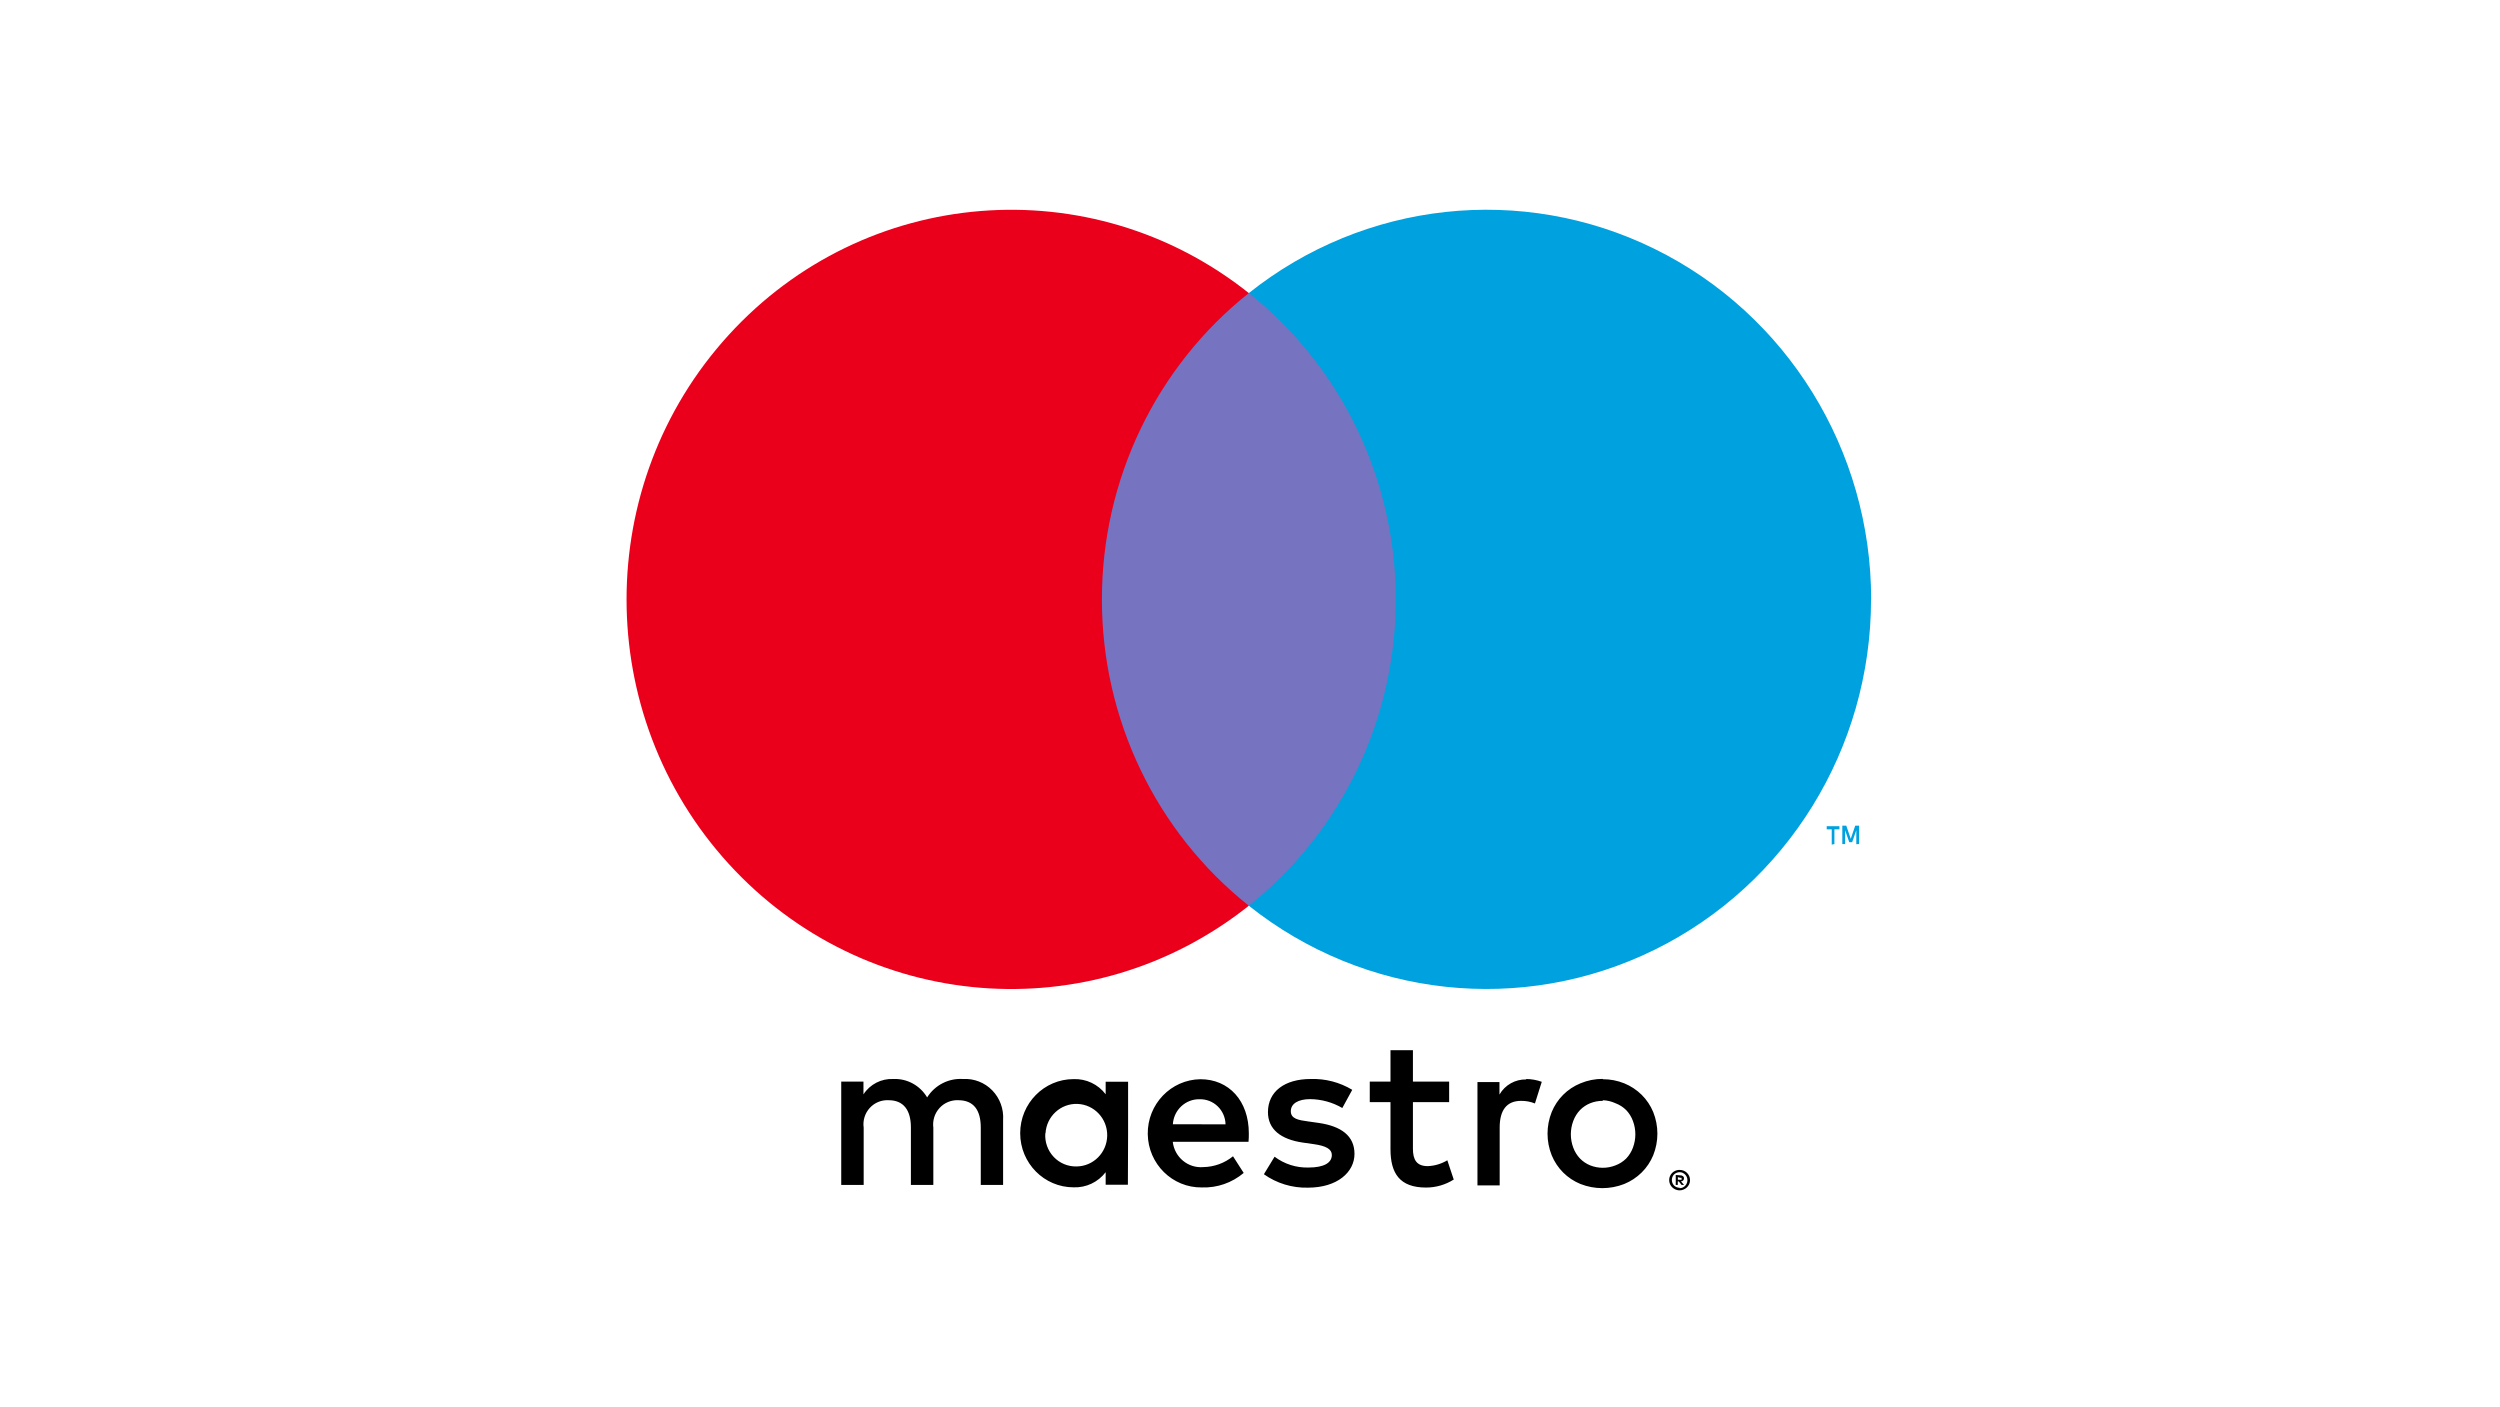
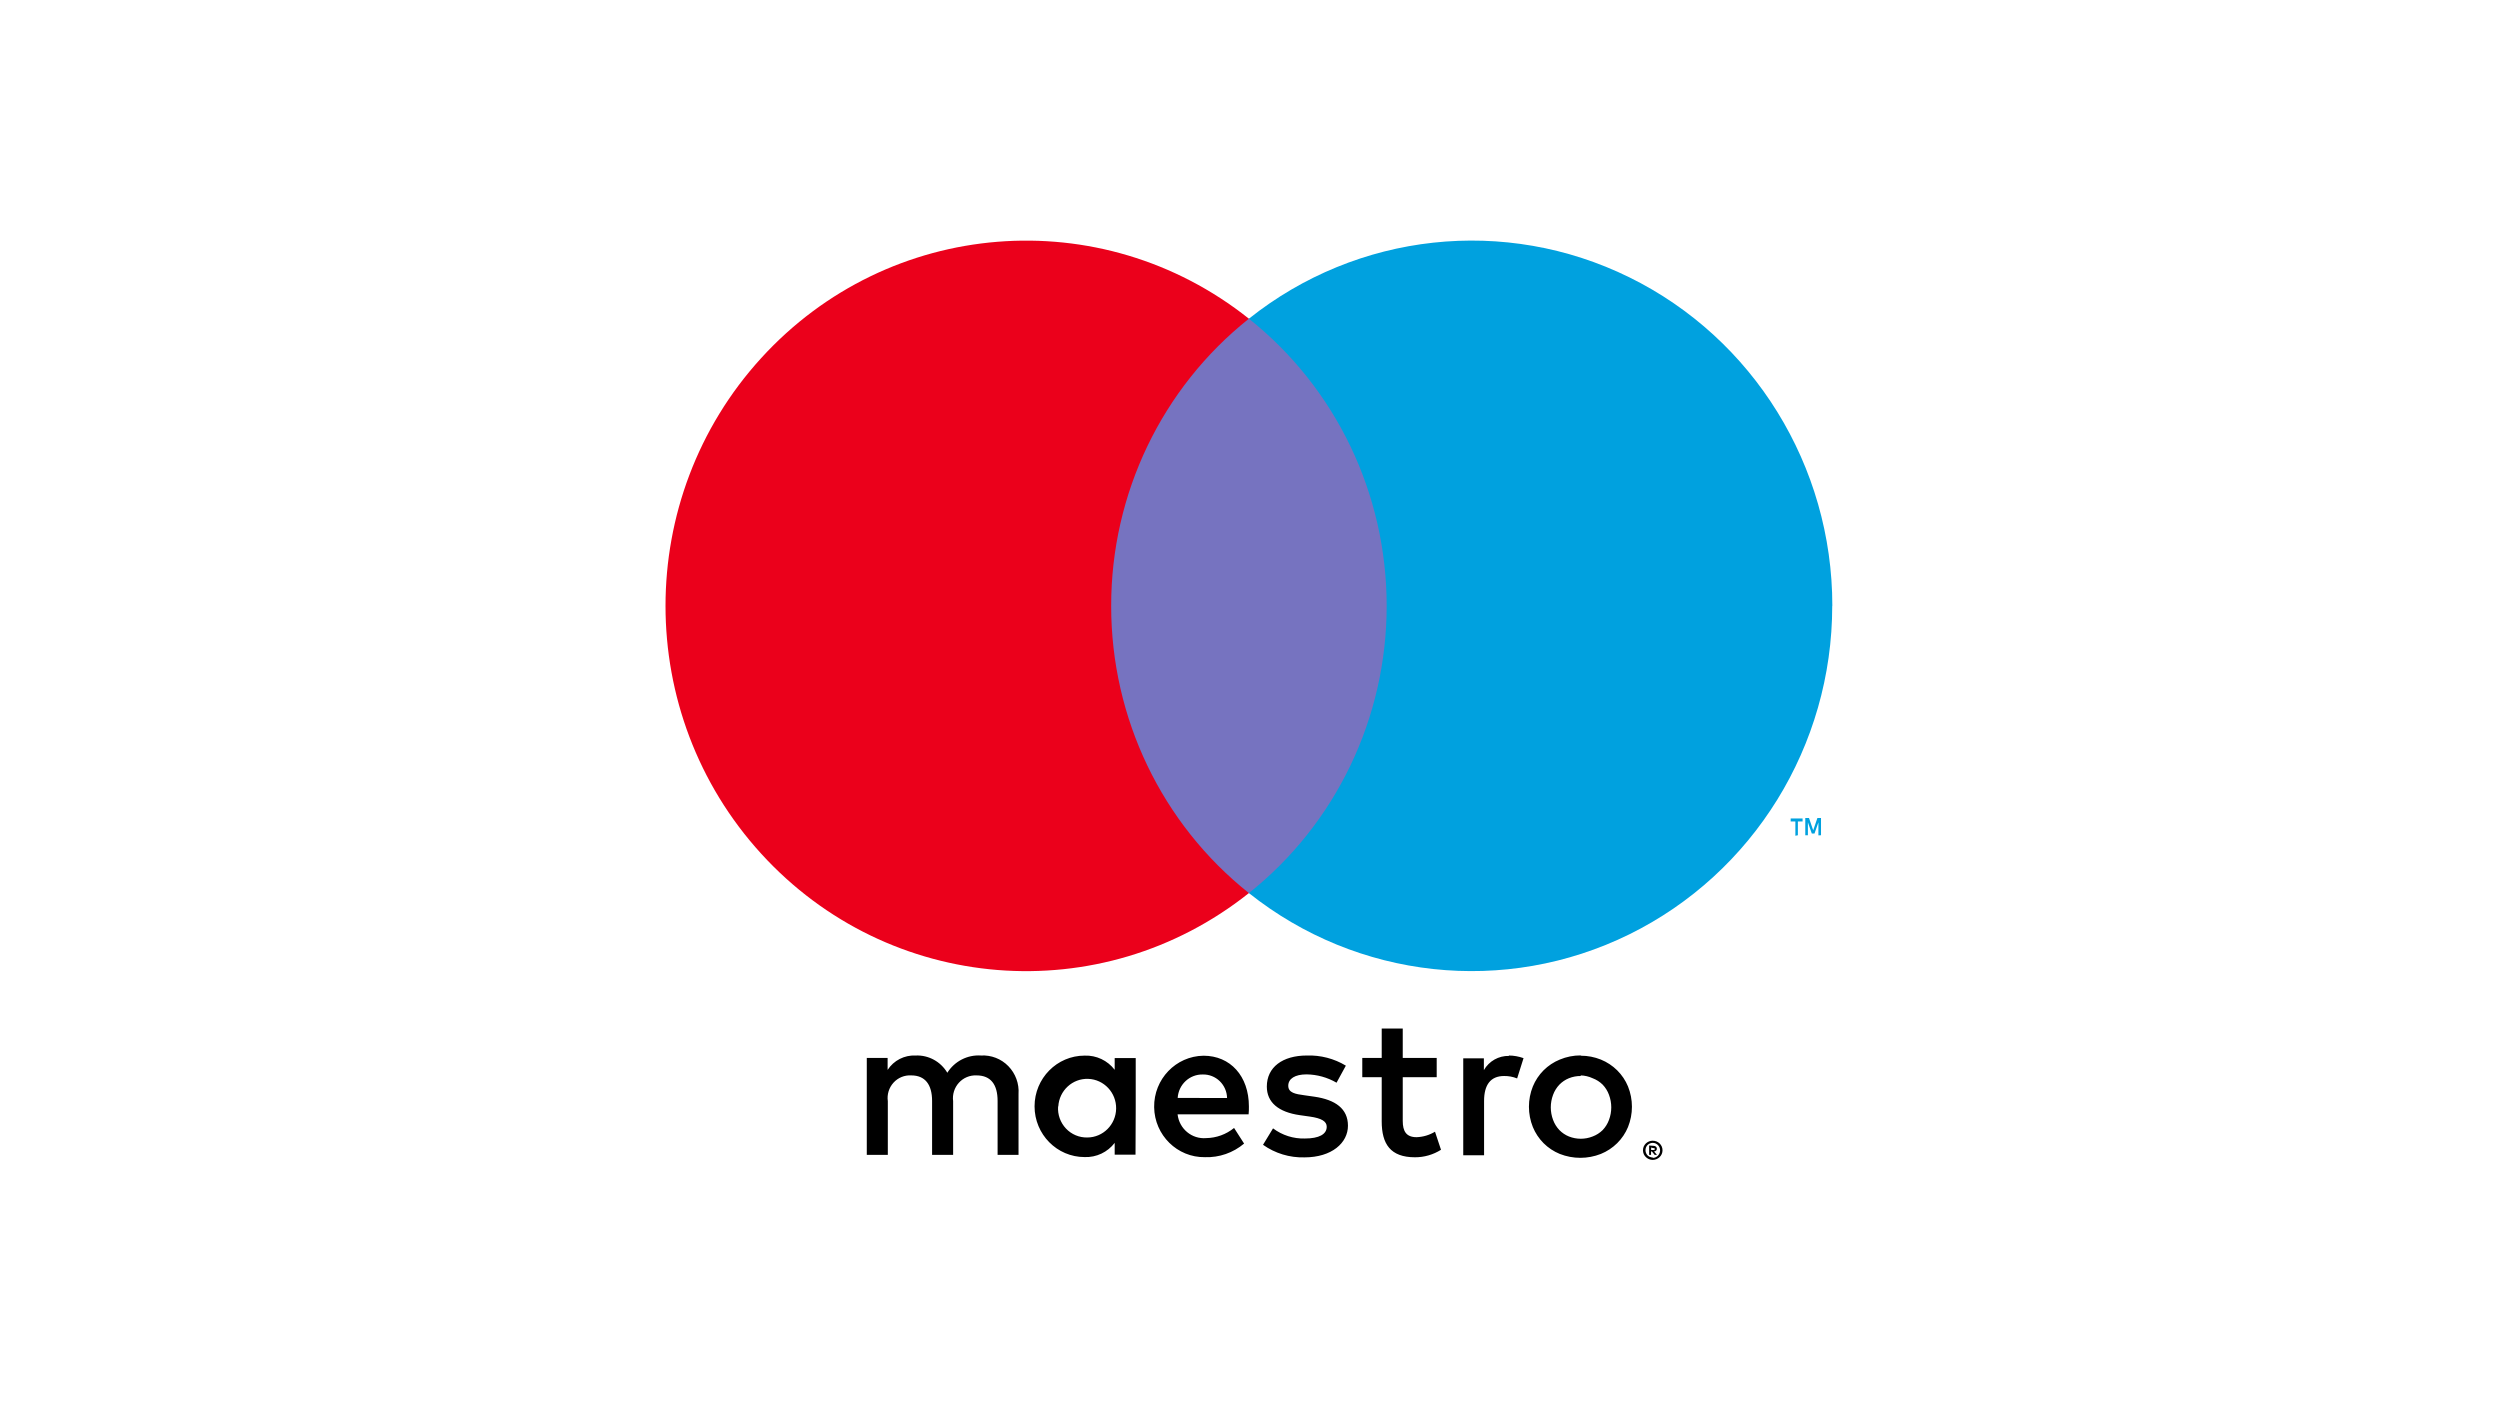
<svg xmlns="http://www.w3.org/2000/svg" width="640" height="360">
-   <g fill="none" fill-rule="nonzero">
-     <path fill="#000" d="M256.793 303.349v-16.624a9.909 9.909 0 00-2.784-7.6 9.641 9.641 0 00-7.472-2.9c-3.682-.245-7.203 1.56-9.19 4.71-1.811-3.056-5.127-4.863-8.643-4.71a8.61 8.61 0 00-7.658 3.934v-3.27h-5.689v26.46h5.744v-14.657a6.231 6.231 0 011.553-5.056 6.06 6.06 0 014.847-1.98c3.774 0 5.689 2.493 5.689 6.98v14.713h5.743v-14.657a6.286 6.286 0 011.576-5.034 6.115 6.115 0 014.824-2.003c3.884 0 5.744 2.494 5.744 6.982v14.712h5.716zm32-13.216v-13.216h-5.743v3.214a9.852 9.852 0 00-8.206-3.879c-7.552 0-13.675 6.203-13.675 13.853 0 7.651 6.123 13.853 13.675 13.853a9.852 9.852 0 008.206-3.879v3.214h5.688l.055-13.16zm-21.142 0c.253-4.348 3.89-7.694 8.187-7.53 4.297.163 7.677 3.776 7.607 8.13-.07 4.355-3.563 7.855-7.862 7.878a7.772 7.772 0 01-5.843-2.451 7.985 7.985 0 01-2.143-6.027h.054zm142.687-13.853c1.873-.005 3.73.353 5.47 1.053a13.659 13.659 0 014.459 2.937 13.419 13.419 0 012.954 4.405 14.86 14.86 0 010 11.082 13.391 13.391 0 01-2.954 4.405 13.659 13.659 0 01-4.458 2.937 15.295 15.295 0 01-11.214 0 13.496 13.496 0 01-4.43-2.937 13.532 13.532 0 01-2.927-4.405 14.889 14.889 0 010-11.082 13.532 13.532 0 012.926-4.405 13.496 13.496 0 014.43-2.937 14.553 14.553 0 015.69-1.136l.054.083zm0 5.541a8.383 8.383 0 00-3.254.61 7.679 7.679 0 00-2.599 1.745 8.133 8.133 0 00-1.723 2.77 9.73 9.73 0 000 6.872 8.105 8.105 0 001.723 2.77 7.651 7.651 0 002.599 1.746 8.783 8.783 0 006.482 0 7.809 7.809 0 002.735-1.746 8.05 8.05 0 001.723-2.77 9.73 9.73 0 000-6.871 8.05 8.05 0 00-1.723-2.77 7.81 7.81 0 00-2.735-1.746 8.389 8.389 0 00-3.282-.776l.054.166zm-90.639 8.312c0-8.312-5.087-13.853-12.39-13.853-7.552.107-13.59 6.396-13.483 14.047.105 7.65 6.314 13.766 13.866 13.659 3.894.135 7.7-1.187 10.694-3.713l-2.735-4.266a12.347 12.347 0 01-7.603 2.77c-3.91.34-7.378-2.533-7.822-6.483h19.391c.082-.693.082-1.385.082-2.161zm-19.446-2.327c.22-3.655 3.251-6.481 6.865-6.4a6.437 6.437 0 014.624 1.825 6.606 6.606 0 011.995 4.602l-13.484-.027zm43.378-4.156a16.656 16.656 0 00-8.205-2.272c-3.118 0-4.978 1.164-4.978 3.103 0 1.94 1.97 2.272 4.43 2.604l2.736.388c5.689.831 9.135 3.27 9.135 7.924 0 4.655-4.376 8.644-11.898 8.644a18.673 18.673 0 01-11.295-3.435l2.735-4.489a13.8 13.8 0 008.697 2.771c3.884 0 5.962-1.164 5.962-3.214 0-1.496-1.476-2.327-4.594-2.77l-2.735-.388c-5.853-.831-9.026-3.491-9.026-7.813 0-5.264 4.267-8.478 10.94-8.478a19.334 19.334 0 0110.64 2.77l-2.544 4.655zm27.35-1.496h-9.272v11.94c0 2.771.93 4.434 3.775 4.434a10.404 10.404 0 005.032-1.496l1.641 4.931a13.221 13.221 0 01-7.11 2.05c-6.73 0-9.081-3.657-9.081-9.807v-12.052h-5.306v-5.264h5.306v-8.035h5.743v8.035h9.272v5.264zm19.665-5.93c1.38.006 2.749.25 4.048.721l-1.75 5.541a9.14 9.14 0 00-3.556-.665c-3.72 0-5.47 2.438-5.47 6.816v14.822h-5.689v-26.458h5.634v3.213a7.692 7.692 0 016.893-3.878l-.11-.111zm39.33 23.274c.356-.005.709.061 1.04.193.313.13.601.318.847.555.24.238.435.52.575.83.28.655.28 1.397 0 2.05-.14.311-.334.593-.575.832a2.731 2.731 0 01-.848.554 2.543 2.543 0 01-1.039.222 2.733 2.733 0 01-2.461-1.607 2.635 2.635 0 010-2.05c.139-.31.334-.593.574-.831.246-.237.534-.425.848-.555.288-.116.593-.181.902-.193h.137zm0 4.682c.273.001.543-.055.793-.166.236-.107.449-.257.63-.444.47-.48.677-1.165.55-1.83a2.045 2.045 0 00-1.18-1.494c-.25-.11-.52-.168-.793-.167a2.029 2.029 0 00-.793.167 1.995 1.995 0 00-.657.443 2.07 2.07 0 000 2.77 2.01 2.01 0 001.45.61v.11zm.164-3.297c.255-.013.507.066.711.221.17.143.262.36.246.582a.67.67 0 01-.191.499.951.951 0 01-.574.25l.793.914h-.63l-.738-.915h-.246v.915h-.52v-2.55l1.15.084zm-.602.47v.666h.602a.567.567 0 00.328 0 .28.28 0 000-.25.28.28 0 000-.249.567.567 0 00-.328 0l-.602-.166z" />
-     <path fill="#7673C0" d="M276.622 75.027h86.154v156.841h-86.154z" />
-     <path fill="#EB001B" d="M282.092 153.461c-.032-30.61 13.836-59.535 37.607-78.434-40.37-32.139-98.342-27.458-133.176 10.753-34.834 38.211-34.834 97.123 0 135.334s92.806 42.892 133.176 10.754c-23.763-18.893-37.63-47.806-37.607-78.407z" />
-     <path fill="#00A1DF" d="M469.607 216.08v-3.771h1.285v-.808h-3.254v.808h1.285v3.905l.684-.134zm6.318 0v-4.714h-.985l-1.149 3.367-1.148-3.367h-1.012v4.714h.71v-3.536l1.068 3.064h.738l1.067-3.064v3.57l.71-.034zm3.063-62.619c-.01 38.178-21.53 73-55.429 89.686-33.897 16.686-74.224 12.306-103.86-11.279 23.753-18.91 37.621-47.818 37.621-78.42 0-30.603-13.868-59.512-37.62-78.421 29.635-23.603 69.973-27.992 103.88-11.304 33.909 16.688 55.435 51.523 55.435 89.71l-.027.028z" />
+   <g fill="none">
+     <path fill="#000" d="M260.744 295.64v-15.585a9.29 9.29 0 00-2.61-7.125 9.039 9.039 0 00-7.006-2.719c-3.452-.23-6.753 1.463-8.615 4.416-1.698-2.865-4.807-4.56-8.103-4.416a8.071 8.071 0 00-7.18 3.688v-3.065h-5.333v24.806h5.385V281.9a5.842 5.842 0 011.456-4.74 5.68 5.68 0 014.544-1.858c3.539 0 5.333 2.338 5.333 6.545v13.793H244V281.9a5.894 5.894 0 011.477-4.72 5.732 5.732 0 014.523-1.878c3.641 0 5.385 2.338 5.385 6.545v13.793h5.359zm30-12.39v-12.39h-5.385v3.013a9.236 9.236 0 00-7.692-3.636c-7.08 0-12.82 5.814-12.82 12.987s5.74 12.987 12.82 12.987a9.236 9.236 0 007.692-3.636v3.013h5.333l.052-12.338zm-19.82 0c.236-4.076 3.646-7.213 7.674-7.06 4.029.154 7.197 3.54 7.132 7.623-.065 4.083-3.34 7.364-7.371 7.385a7.287 7.287 0 01-5.477-2.298 7.486 7.486 0 01-2.01-5.65h.051zm133.768-12.987a13.64 13.64 0 015.129.987 12.805 12.805 0 014.179 2.753 12.58 12.58 0 012.77 4.13c1.339 3.33 1.339 7.06 0 10.39a12.554 12.554 0 01-2.77 4.13 12.805 12.805 0 01-4.18 2.753 14.34 14.34 0 01-10.512 0 12.653 12.653 0 01-4.154-2.753 12.686 12.686 0 01-2.744-4.13 13.958 13.958 0 010-10.39 12.686 12.686 0 012.744-4.13 12.653 12.653 0 014.154-2.753 13.643 13.643 0 015.333-1.065l.051.078zm0 5.195a7.859 7.859 0 00-3.051.571 7.199 7.199 0 00-2.436 1.637 7.625 7.625 0 00-1.615 2.597 9.122 9.122 0 000 6.442 7.599 7.599 0 001.615 2.597 7.173 7.173 0 002.436 1.636 8.234 8.234 0 006.077 0 7.321 7.321 0 002.564-1.636 7.547 7.547 0 001.615-2.597 9.122 9.122 0 000-6.442 7.547 7.547 0 00-1.615-2.597 7.321 7.321 0 00-2.564-1.637 7.865 7.865 0 00-3.077-.727l.051.156zm-84.974 7.792c0-7.792-4.77-12.987-11.615-12.987-7.081.1-12.74 5.996-12.641 13.169.099 7.172 5.919 12.905 13 12.805 3.65.126 7.219-1.113 10.025-3.48l-2.564-4a11.575 11.575 0 01-7.128 2.597c-3.666.32-6.917-2.375-7.333-6.078h18.179c.077-.65.077-1.299.077-2.026zm-18.23-2.182c.205-3.426 3.047-6.076 6.435-6a6.034 6.034 0 014.335 1.71 6.193 6.193 0 011.87 4.316l-12.64-.026zm40.666-3.896a15.615 15.615 0 00-7.692-2.13c-2.924 0-4.667 1.091-4.667 2.91 0 1.817 1.846 2.13 4.154 2.44l2.564.364c5.333.78 8.564 3.065 8.564 7.43 0 4.363-4.103 8.103-11.154 8.103a17.506 17.506 0 01-10.59-3.22l2.564-4.209a12.937 12.937 0 008.154 2.598c3.641 0 5.59-1.091 5.59-3.013 0-1.403-1.385-2.182-4.308-2.598l-2.564-.363c-5.487-.78-8.461-3.273-8.461-7.325 0-4.935 4-7.948 10.256-7.948a18.125 18.125 0 019.974 2.597l-2.384 4.364zm25.64-1.403h-8.691v11.195c0 2.598.871 4.156 3.538 4.156a9.754 9.754 0 004.718-1.402l1.538 4.623c-1.999 1.264-4.31 1.93-6.666 1.922-6.308 0-8.513-3.429-8.513-9.195V275.77h-4.974v-4.935h4.974v-7.532h5.385v7.532h8.692v4.935zm18.437-5.558c1.293.005 2.577.233 3.795.675l-1.641 5.195a8.569 8.569 0 00-3.334-.623c-3.487 0-5.128 2.286-5.128 6.39v13.896h-5.333v-24.806h5.282v3.013a7.211 7.211 0 016.461-3.636l-.102-.104zm36.872 21.818c.333-.004.664.058.974.182.294.122.564.298.795.52.225.223.408.488.538.779a2.444 2.444 0 010 1.922c-.13.29-.313.555-.538.779-.231.222-.5.398-.795.52a2.384 2.384 0 01-.974.207 2.562 2.562 0 01-2.308-1.506 2.47 2.47 0 010-1.922c.13-.291.313-.556.538-.78.231-.221.5-.397.795-.519.27-.109.556-.17.846-.182h.129zm0 4.39c.255.001.509-.052.743-.156.22-.1.42-.24.59-.416.441-.45.635-1.092.517-1.716a1.917 1.917 0 00-1.107-1.4 1.826 1.826 0 00-.743-.156 1.902 1.902 0 00-.744.156 1.87 1.87 0 00-.615.415 1.94 1.94 0 000 2.598c.358.367.848.573 1.359.57v.105zm.153-3.091c.24-.012.476.062.667.208.16.133.245.336.23.545a.628.628 0 01-.179.468.892.892 0 01-.538.233l.743.858h-.59l-.692-.858h-.23v.858h-.488v-2.39l1.077.078zm-.564.441v.624h.564c.1.03.208.03.308 0a.263.263 0 000-.234.263.263 0 000-.234.532.532 0 00-.308 0l-.564-.156z" />
+     <path fill="#7673C0" d="M279.333 81.588h80.77v147.039h-80.77z" />
+     <path fill="#EB001B" d="M284.462 155.12c-.03-28.697 12.97-55.814 35.256-73.532-37.847-30.13-92.196-25.741-124.853 10.081-32.657 35.823-32.657 91.053 0 126.876 32.657 35.823 87.006 40.211 124.853 10.082-22.278-17.713-35.279-44.819-35.256-73.507z" />
+     <path fill="#00A1DF" d="M460.256 213.825v-3.535h1.206v-.758h-3.052v.758h1.205v3.661l.641-.126zm5.923 0v-4.42h-.923l-1.077 3.157-1.076-3.156h-.95v4.419h.668v-3.314l1 2.872h.692l1-2.872v3.346l.666-.032zm2.872-58.705c-.008 35.791-20.185 68.438-51.964 84.08-31.78 15.643-69.585 11.538-97.37-10.573 22.27-17.728 35.27-44.83 35.27-73.52 0-28.69-13-55.792-35.27-73.52 27.785-22.126 65.601-26.241 97.39-10.596 31.789 15.644 51.97 48.302 51.97 84.103l-.026.026z" />
  </g>
</svg>
